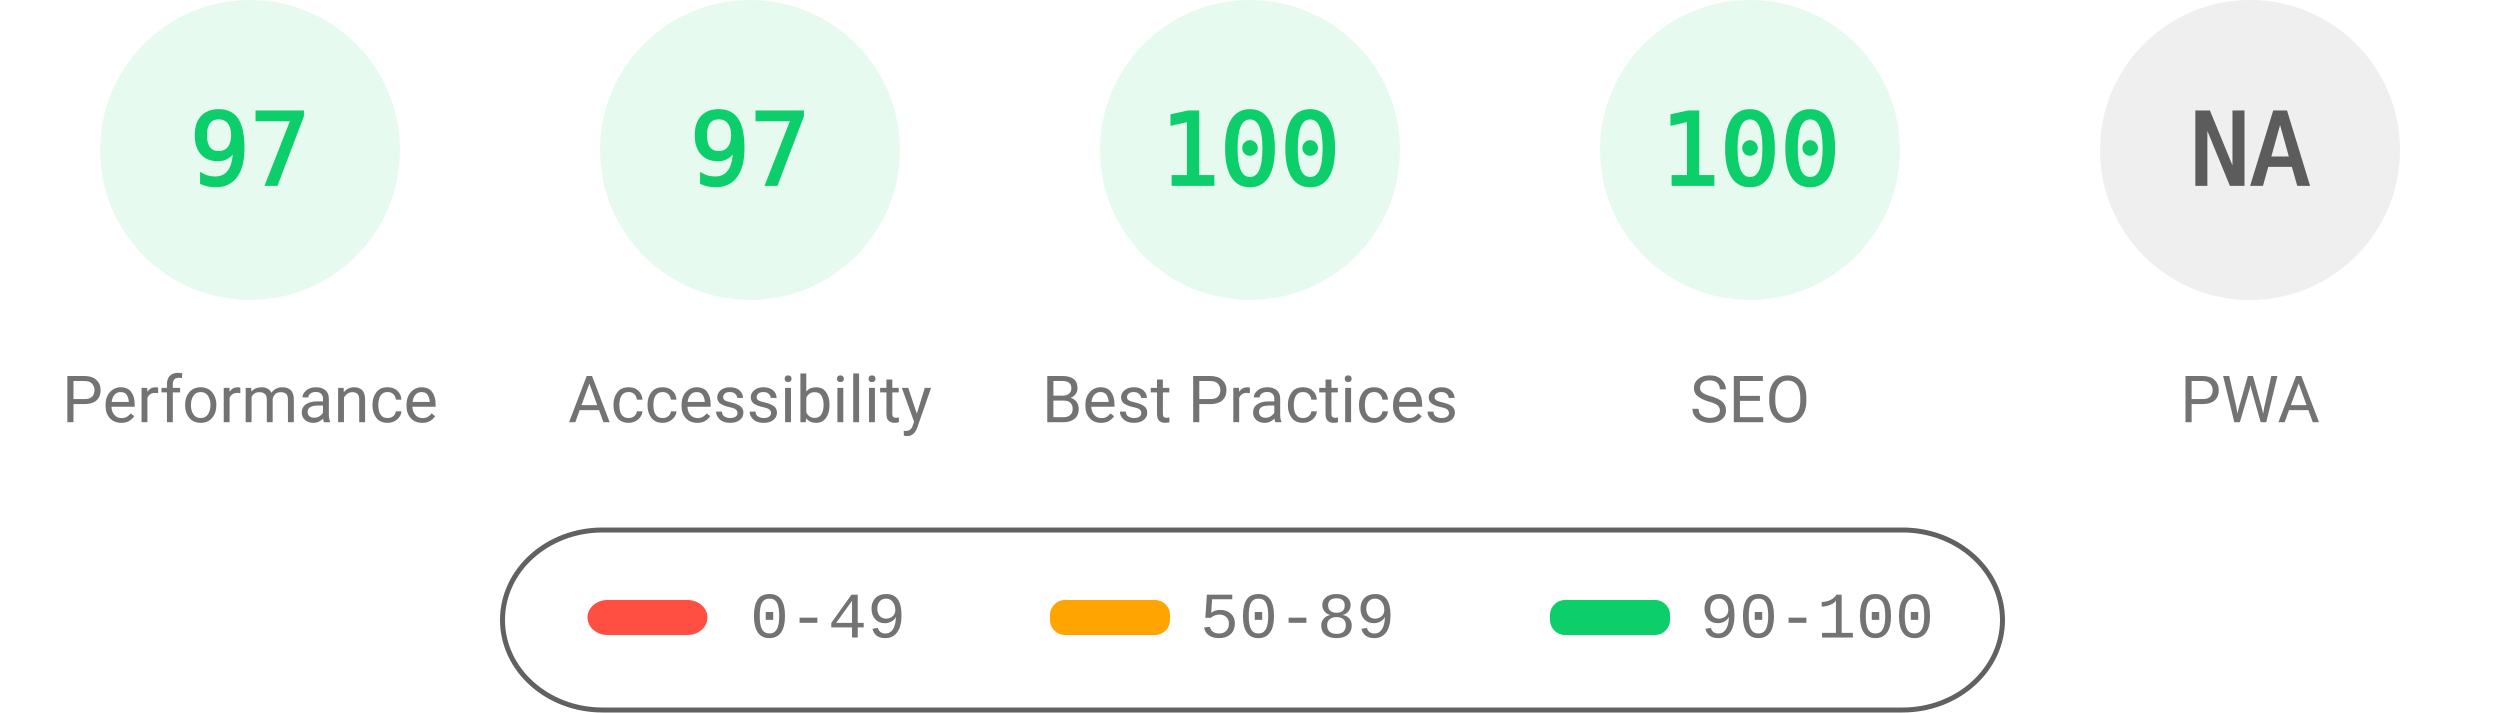
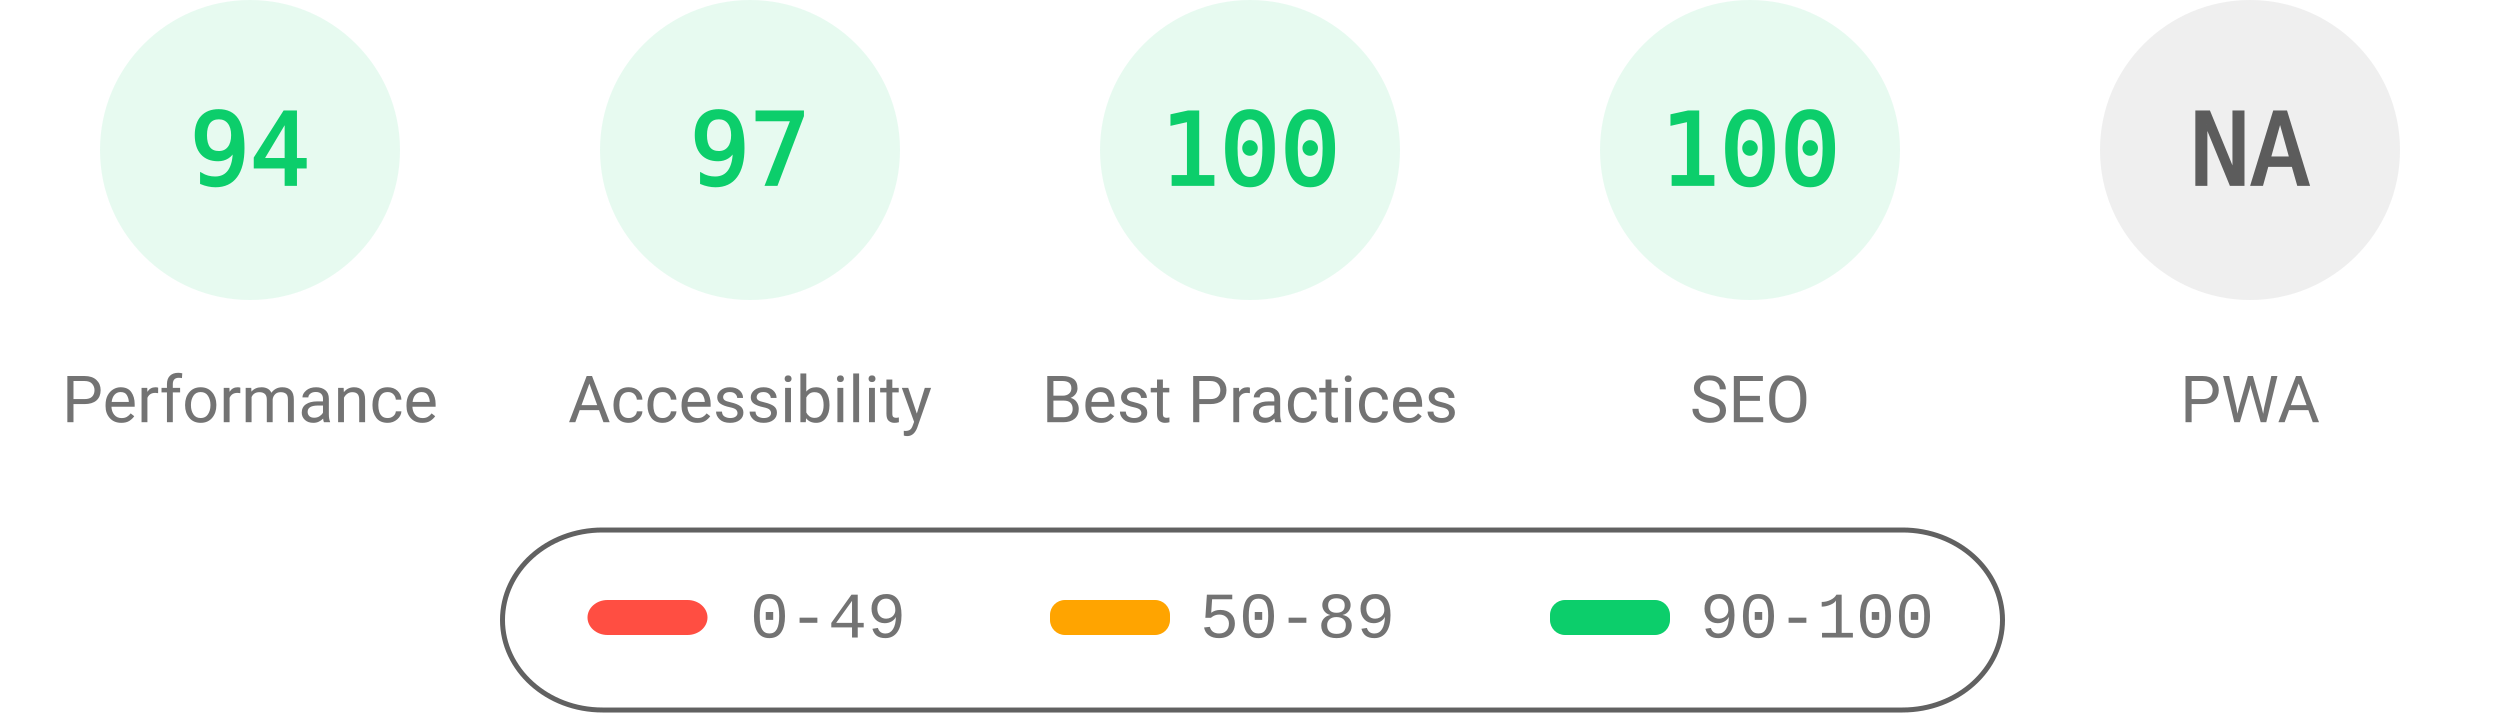
<svg xmlns="http://www.w3.org/2000/svg" fill="none" width="1000" height="285">
  <style>.gauge-base{opacity:.1}.gauge-arc{fill:none;animation-delay:250ms;stroke-linecap:round;transform:rotate(-90deg);transform-origin:100px 60px;animation:load-gauge 1s ease forwards}.guage-text{font-size:40px;font-family:monospace;text-align:center}.guage-red{color:#ff4e42;fill:#ff4e42;stroke:#ff4e42}.guage-orange{color:#ffa400;fill:#ffa400;stroke:#ffa400}.guage-green{color:#0cce6b;fill:#0cce6b;stroke:#0cce6b}.guage-undefined{color:#5c5c5c;fill:#5c5c5c;stroke:#5c5c5c}.guage-title{color:#737373;fill:#737373;stroke:none;font-size:26px;line-height:26px;font-family:Roboto,Halvetica,Arial,sans-serif}@keyframes load-gauge{from{stroke-dasharray:0 352.858}}</style>
  <svg class="guage-div guage-perf guage-green" viewBox="0 0 200 200" width="200" height="200">
    <circle class="gauge-base" r="56" cx="100" cy="60" stroke-width="8" />
-     <circle class="gauge-arc guage-arc-1" r="56" cx="100" cy="60" stroke-width="8" style="stroke-dasharray:341.302,351.858" />
-     <text class="guage-text" x="100" y="60" alignment-baseline="central" dominant-baseline="central" text-anchor="middle">97</text>
+     <circle class="gauge-arc guage-arc-1" r="56" cx="100" cy="60" stroke-width="8" style="stroke-dasharray:330.747,351.858" />
+     <text class="guage-text" x="100" y="60" alignment-baseline="central" dominant-baseline="central" text-anchor="middle">94</text>
    <text class="guage-title" x="100" y="160" alignment-baseline="central" dominant-baseline="central" text-anchor="middle">Performance</text>
  </svg>
  <svg class="guage-div guage-acc guage-green" viewBox="0 0 200 200" width="200" height="200" x="200">
    <circle class="gauge-base" r="56" cx="100" cy="60" stroke-width="8" />
    <circle class="gauge-arc guage-arc-2" r="56" cx="100" cy="60" stroke-width="8" style="stroke-dasharray:341.302,351.858" />
    <text class="guage-text" x="100" y="60" alignment-baseline="central" dominant-baseline="central" text-anchor="middle">97</text>
    <text class="guage-title" x="100" y="160" alignment-baseline="central" dominant-baseline="central" text-anchor="middle">Accessibility</text>
  </svg>
  <svg class="guage-div guage-best guage-green" viewBox="0 0 200 200" width="200" height="200" x="400">
    <circle class="gauge-base" r="56" cx="100" cy="60" stroke-width="8" />
    <circle class="gauge-arc guage-arc-3" r="56" cx="100" cy="60" stroke-width="8" style="stroke-dasharray:351.858,351.858" />
    <text class="guage-text" x="100" y="60" alignment-baseline="central" dominant-baseline="central" text-anchor="middle">100</text>
    <text class="guage-title" x="100" y="160" alignment-baseline="central" dominant-baseline="central" text-anchor="middle">Best Practices</text>
  </svg>
  <svg class="guage-div guage-seo guage-green" viewBox="0 0 200 200" width="200" height="200" x="600">
    <circle class="gauge-base" r="56" cx="100" cy="60" stroke-width="8" />
    <circle class="gauge-arc guage-arc-4" r="56" cx="100" cy="60" stroke-width="8" style="stroke-dasharray:351.858,351.858" />
    <text class="guage-text" x="100" y="60" alignment-baseline="central" dominant-baseline="central" text-anchor="middle">100</text>
    <text class="guage-title" x="100" y="160" alignment-baseline="central" dominant-baseline="central" text-anchor="middle">SEO</text>
  </svg>
  <svg class="guage-div guage-pwa guage-undefined" viewBox="0 0 200 200" width="200" height="200" x="800">
    <circle class="gauge-base" r="56" cx="100" cy="60" stroke-width="8" />
    <circle class="gauge-arc guage-arc-4" r="56" cx="100" cy="60" stroke-width="8" style="stroke-dasharray:351.858,351.858" />
    <text class="guage-text" x="100" y="60" alignment-baseline="central" dominant-baseline="central" text-anchor="middle">NA</text>
    <text class="guage-title" x="100" y="160" alignment-baseline="central" dominant-baseline="central" text-anchor="middle">PWA</text>
  </svg>
  <svg width="604" height="76" x="200" y="210">
    <path fill="none" id="canvas_background" d="M-1-1h604v80H-1z" />
    <rect fill-opacity="0" stroke="#616161" stroke-width="2" rx="40" id="svg_2" height="72" width="600" y="2" x="1" fill="#000" />
    <rect stroke="#000" rx="8" id="svg_3" height="14" width="48" y="30" x="35" stroke-opacity="null" stroke-width="0" fill="#ff4e42" />
    <rect stroke="#000" rx="6" id="svg_4" height="14" width="48" y="30" x="220" stroke-opacity="null" stroke-width="0" fill="#ffa400" />
    <rect stroke="#000" rx="6" id="svg_5" height="14" width="48" y="30" x="420" stroke-opacity="null" stroke-width="0" fill="#0cce6b" />
    <text xml:space="preserve" text-anchor="start" font-family="'Courier New', Courier, monospace" font-size="26" id="svg_6" y="45" x="100" stroke-opacity="null" stroke-width="0" stroke="#000" fill="#737373">0-49</text>
    <text xml:space="preserve" text-anchor="start" font-family="'Courier New', Courier, monospace" font-size="26" id="svg_7" y="45" x="280" stroke-opacity="null" stroke-width="0" stroke="#000" fill="#737373">50-89</text>
    <text xml:space="preserve" text-anchor="start" font-family="'Courier New', Courier, monospace" font-size="26" id="svg_8" y="45" x="480" stroke-opacity="null" stroke-width="0" stroke="#000" fill="#737373">90-100</text>
  </svg>
</svg>
